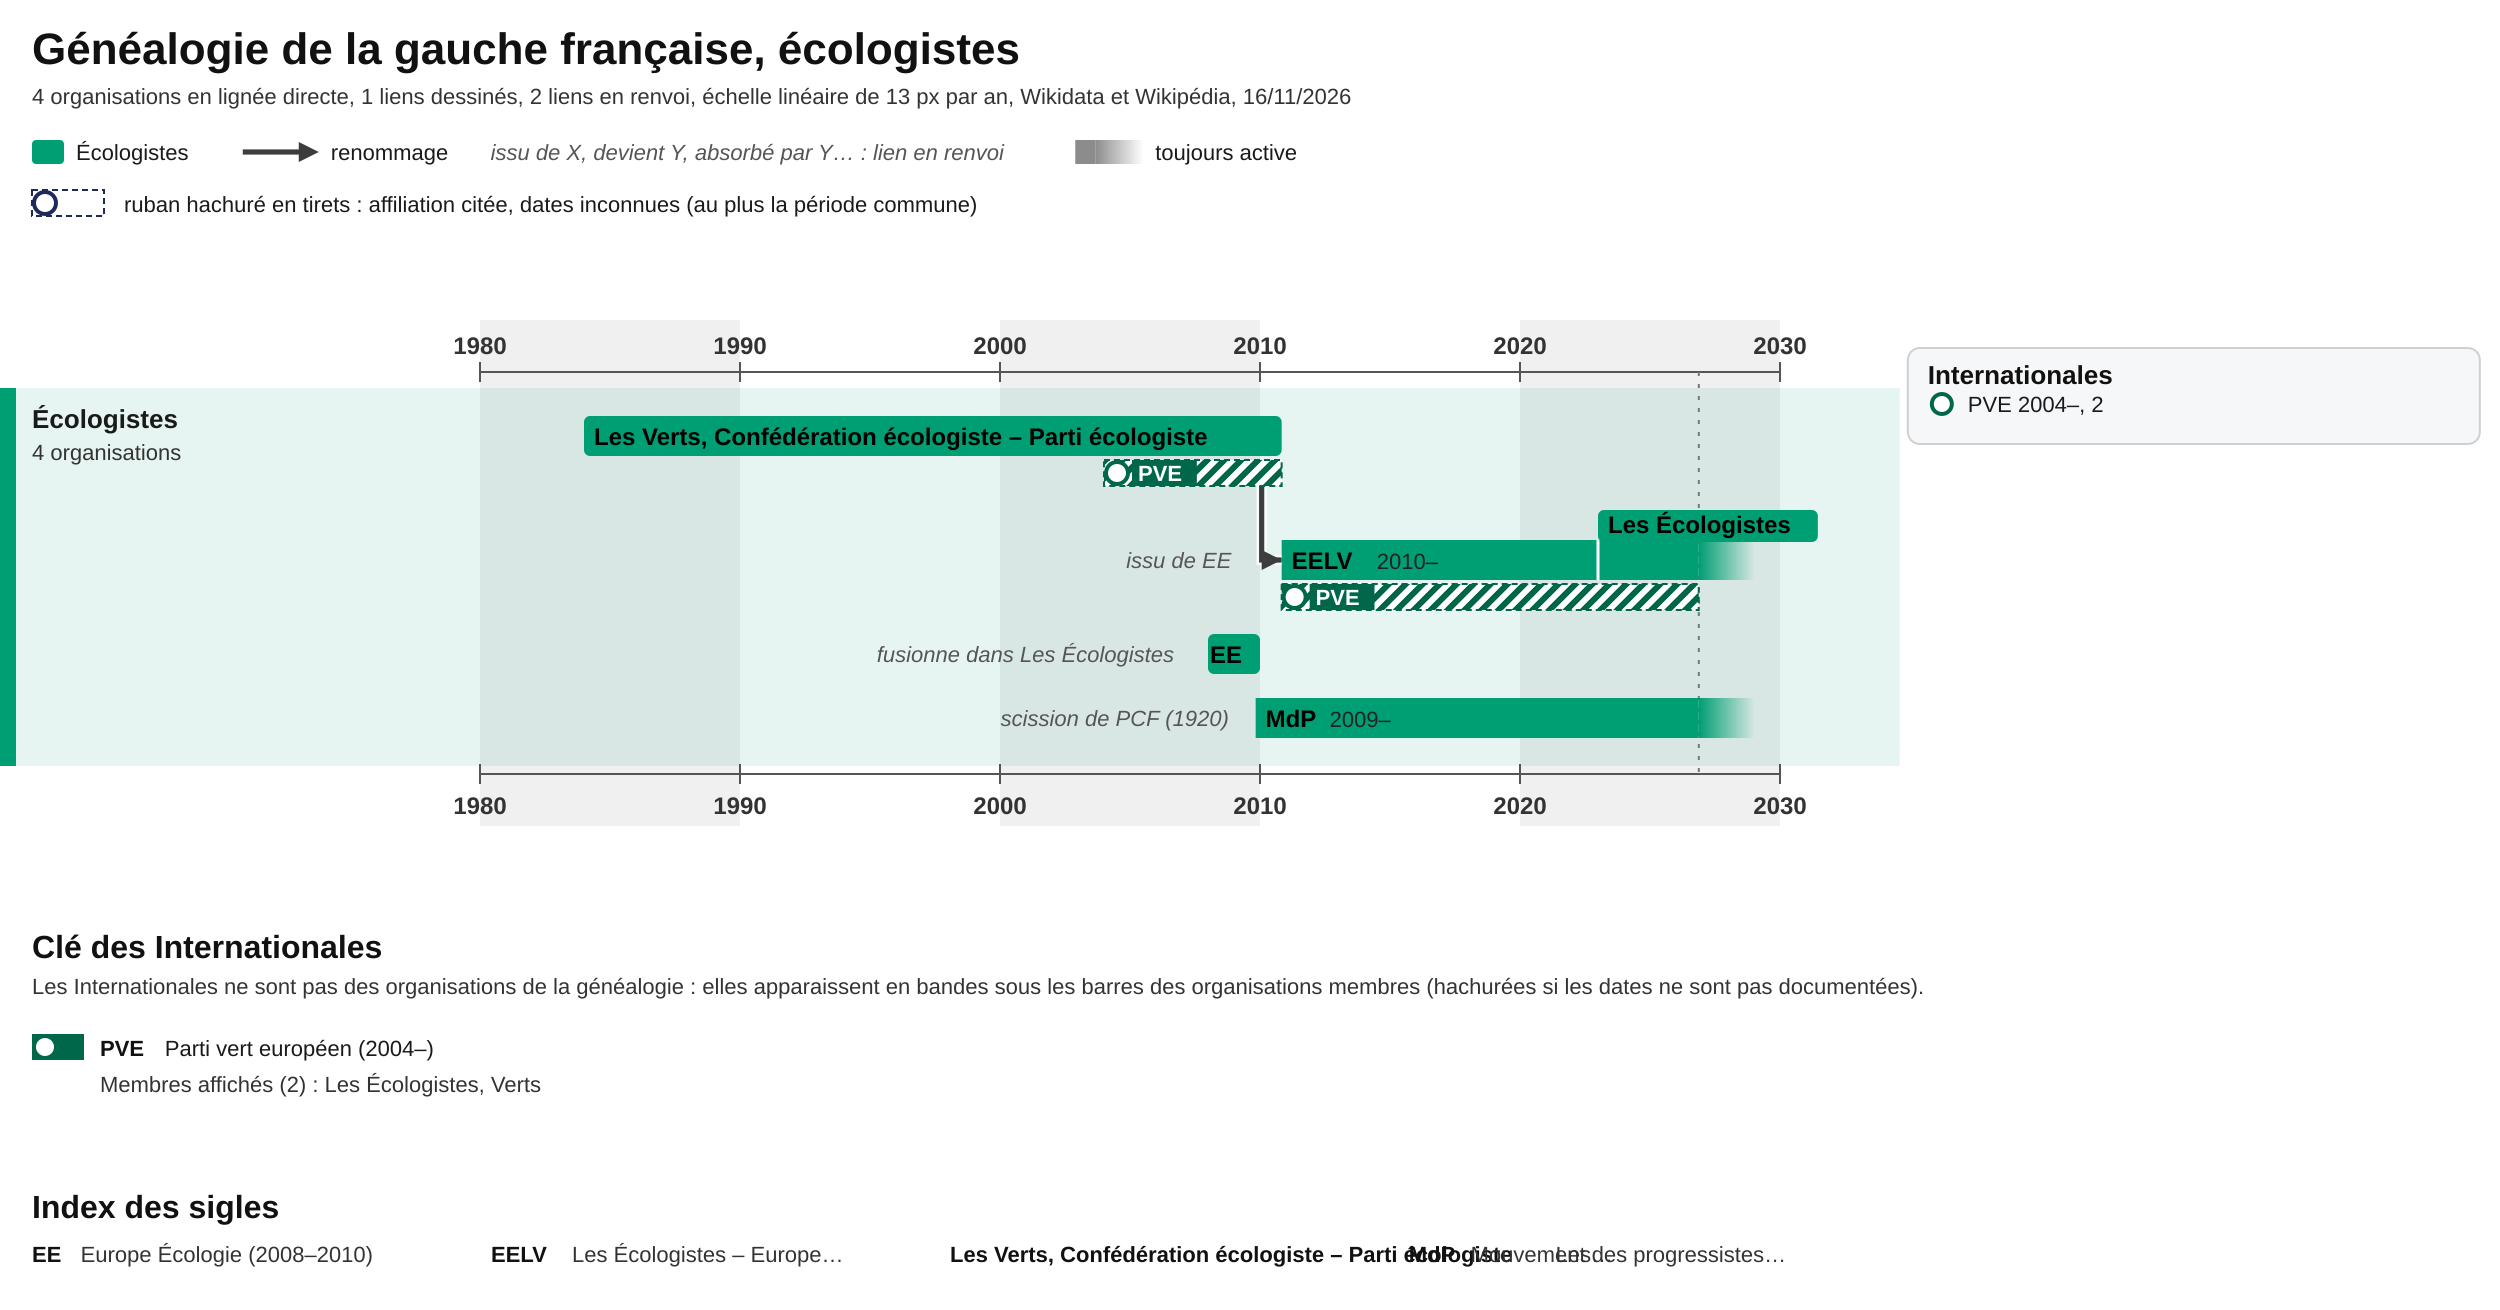
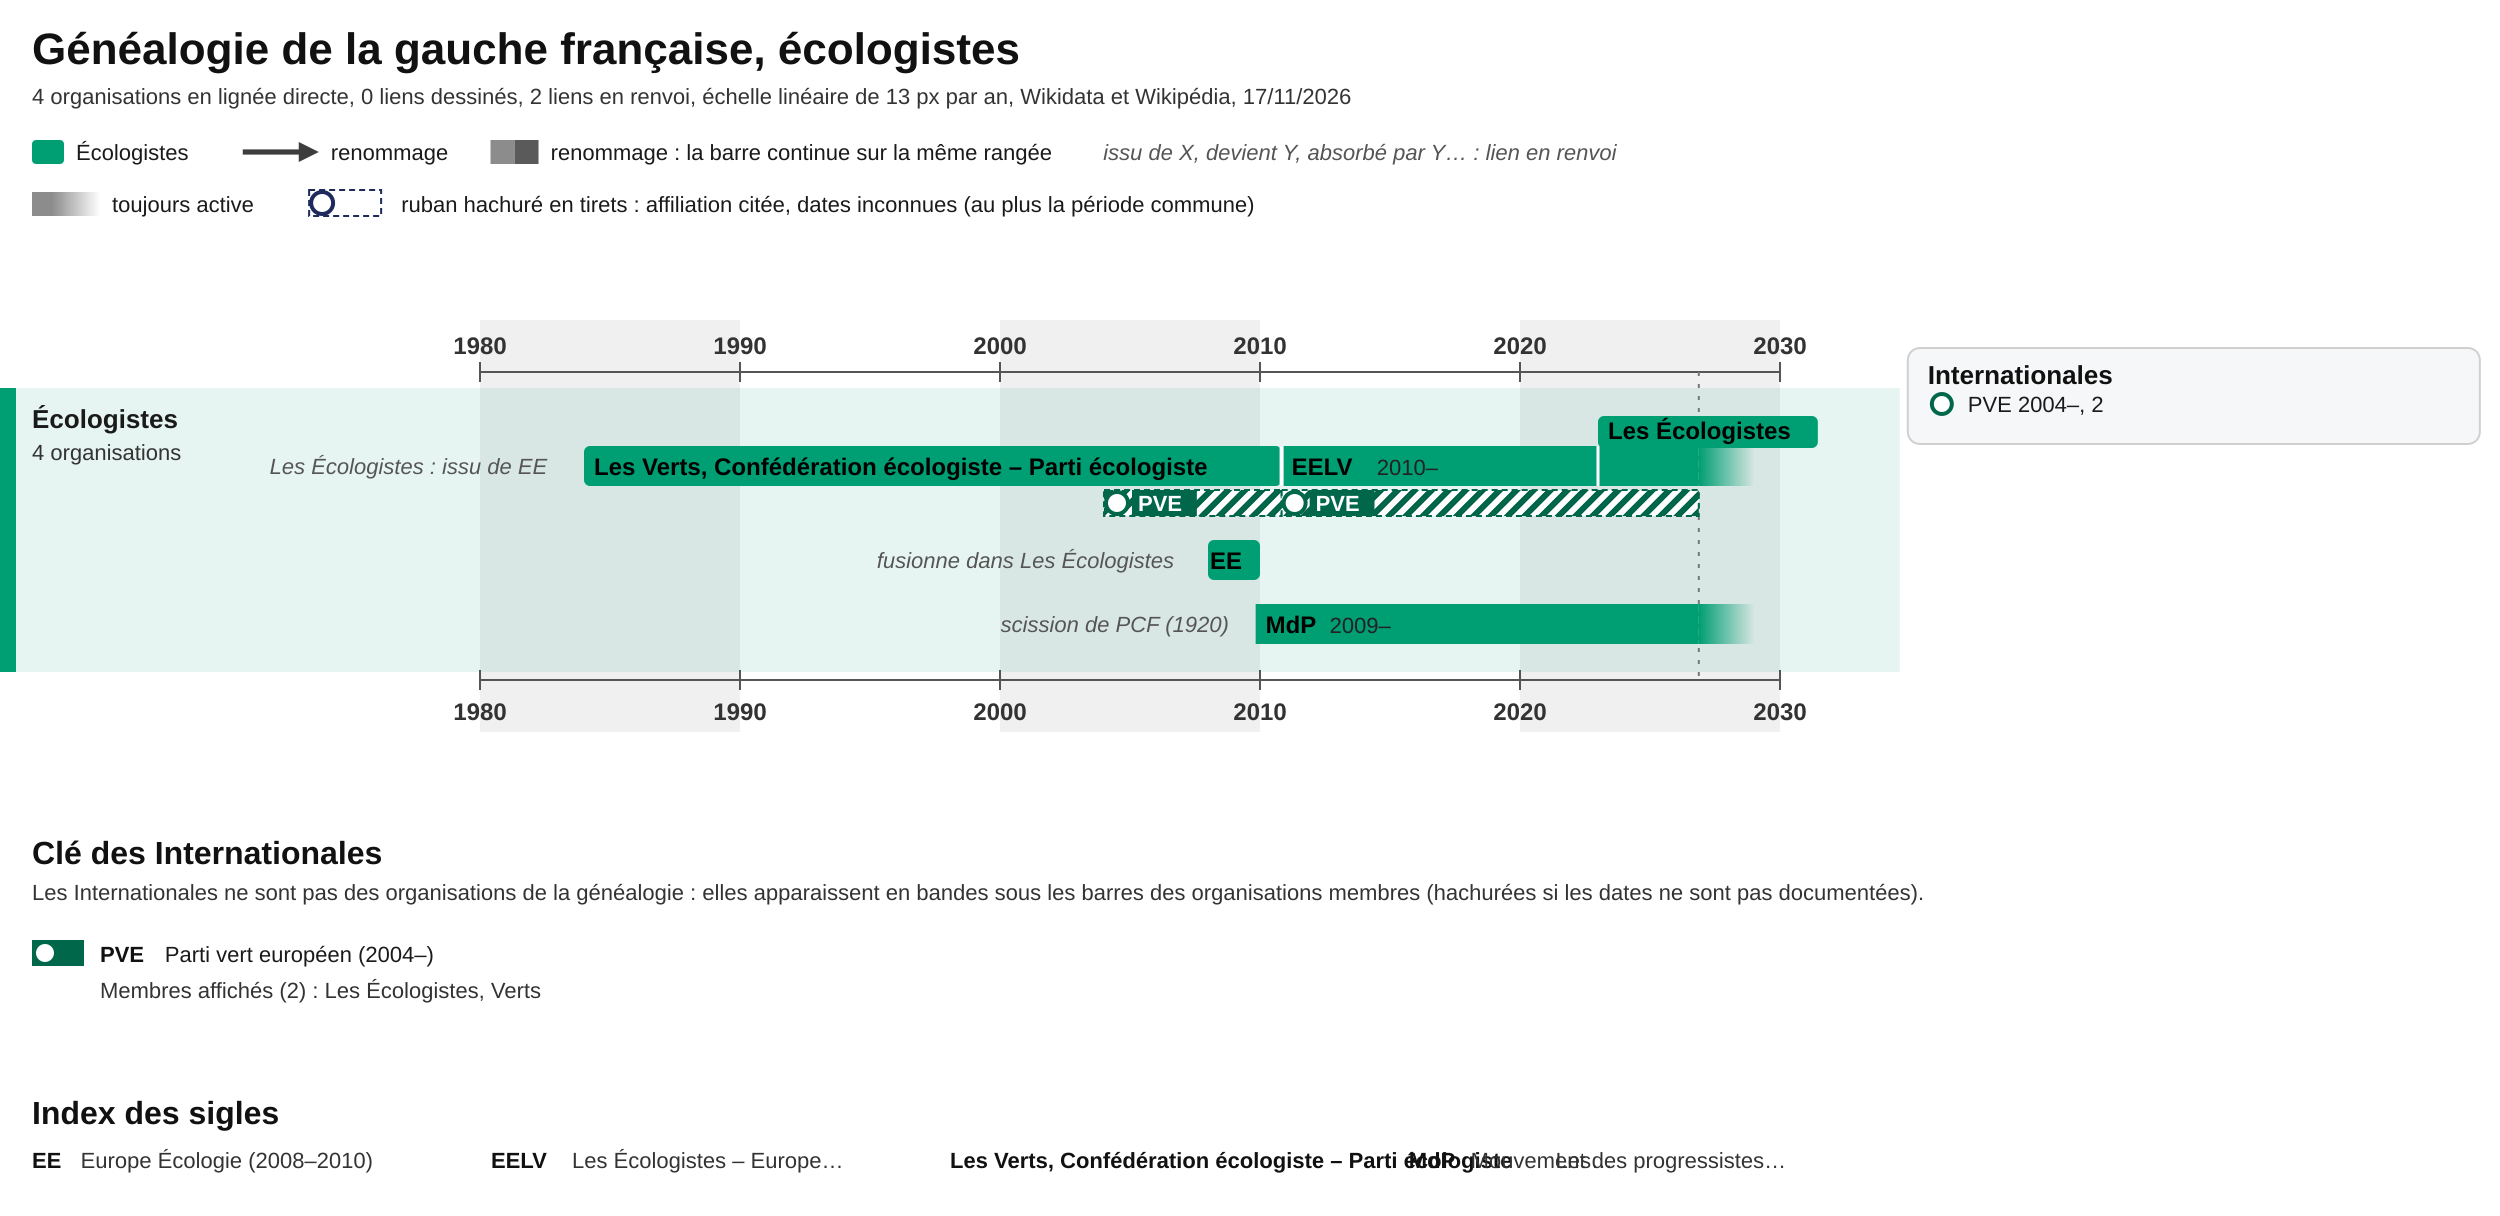
- <svg xmlns="http://www.w3.org/2000/svg" id="arbre" width="1250" height="655" viewBox="0 0 1250 655" data-x0="240" data-t0="1980" data-ppa="13.0" data-aujourdhui="2026.8744" data-min-w="6" data-seuil-annees="40" data-seuil-voies="2" data-seuil-rangs="6" data-cassure="" data-cassure-px="44" data-degrade="28" data-n-barres="4" data-vue-famille="oui" font-family="Arial, Helvetica, sans-serif">
+ <svg xmlns="http://www.w3.org/2000/svg" id="arbre" width="1250" height="608" viewBox="0 0 1250 608" data-x0="240" data-t0="1980" data-ppa="13.0" data-aujourdhui="2026.8772" data-min-w="6" data-seuil-annees="40" data-seuil-voies="2" data-seuil-rangs="6" data-cassure="" data-cassure-px="44" data-degrade="28" data-n-barres="4" data-vue-famille="oui" font-family="Arial, Helvetica, sans-serif">
  <defs>
    <linearGradient id="g-8C8C8C">
      <stop offset="0" stop-color="#8C8C8C" />
      <stop offset="1" stop-color="#8C8C8C" stop-opacity="0" />
    </linearGradient>
    <linearGradient id="g-009E73">
      <stop offset="0" stop-color="#009E73" />
      <stop offset="1" stop-color="#009E73" stop-opacity="0" />
    </linearGradient>
    <pattern id="h-00674B" width="6" height="6" patternUnits="userSpaceOnUse" patternTransform="rotate(45)">
      <rect width="6" height="6" fill="#FFFFFF" />
      <rect width="3" height="6" fill="#00674B" />
    </pattern>
    <pattern id="h-332288" width="6" height="6" patternUnits="userSpaceOnUse" patternTransform="rotate(45)">
      <rect width="6" height="6" fill="#FFFFFF" />
      <rect width="3" height="6" fill="#332288" />
    </pattern>
  </defs>
-   <rect width="1250" height="655" fill="#FFFFFF" />
+   <rect width="1250" height="608" fill="#FFFFFF" />
  <g class="voie" data-voie="0" data-cle="écologistes">
-     <rect class="fond-voie" x="0" y="194.0" width="949.9" height="189.0" fill="#E6F5F1" />
-     <rect class="bord-voie" x="0" y="194.0" width="8" height="189.0" fill="#009E73" />
+     <rect class="fond-voie" x="0" y="194.0" width="949.9" height="142.0" fill="#E6F5F1" />
+     <rect class="bord-voie" x="0" y="194.0" width="8" height="142.0" fill="#009E73" />
    <text x="16.0" y="214.0" font-size="13" font-family="Arial, Helvetica, sans-serif" font-weight="bold" fill="#1A1A1A" text-anchor="start" class="voie-t">Écologistes</text>
    <text x="16.0" y="230.0" font-size="11" font-family="Arial, Helvetica, sans-serif" fill="#333333" text-anchor="start" class="voie-t">4 organisations</text>
  </g>
-   <rect class="bande-decennie" x="240.0" y="160.0" width="130.0" height="253.0" fill="#000000" fill-opacity="0.06" />
-   <rect class="bande-decennie" x="500.0" y="160.0" width="130.0" height="253.0" fill="#000000" fill-opacity="0.06" />
-   <rect class="bande-decennie" x="760.0" y="160.0" width="130.0" height="253.0" fill="#000000" fill-opacity="0.06" />
+   <rect class="bande-decennie" x="240.0" y="160.0" width="130.0" height="206.0" fill="#000000" fill-opacity="0.06" />
+   <rect class="bande-decennie" x="500.0" y="160.0" width="130.0" height="206.0" fill="#000000" fill-opacity="0.06" />
+   <rect class="bande-decennie" x="760.0" y="160.0" width="130.0" height="206.0" fill="#000000" fill-opacity="0.06" />
  <g class="axe-haut">
    <line x1="240.0" x2="890.0" y1="186.0" y2="186.0" stroke="#555555" />
    <line x1="240.0" x2="240.0" y1="181.0" y2="191.0" stroke="#555555" />
    <text x="240.0" y="177.0" font-size="12" font-family="Arial, Helvetica, sans-serif" font-weight="bold" fill="#333333" text-anchor="middle" class="axe-t">1980</text>
    <line x1="370.0" x2="370.0" y1="181.0" y2="191.0" stroke="#555555" />
    <text x="370.0" y="177.0" font-size="12" font-family="Arial, Helvetica, sans-serif" font-weight="bold" fill="#333333" text-anchor="middle" class="axe-t">1990</text>
    <line x1="500.0" x2="500.0" y1="181.0" y2="191.0" stroke="#555555" />
    <text x="500.0" y="177.0" font-size="12" font-family="Arial, Helvetica, sans-serif" font-weight="bold" fill="#333333" text-anchor="middle" class="axe-t">2000</text>
    <line x1="630.0" x2="630.0" y1="181.0" y2="191.0" stroke="#555555" />
    <text x="630.0" y="177.0" font-size="12" font-family="Arial, Helvetica, sans-serif" font-weight="bold" fill="#333333" text-anchor="middle" class="axe-t">2010</text>
    <line x1="760.0" x2="760.0" y1="181.0" y2="191.0" stroke="#555555" />
    <text x="760.0" y="177.0" font-size="12" font-family="Arial, Helvetica, sans-serif" font-weight="bold" fill="#333333" text-anchor="middle" class="axe-t">2020</text>
    <line x1="890.0" x2="890.0" y1="181.0" y2="191.0" stroke="#555555" />
    <text x="890.0" y="177.0" font-size="12" font-family="Arial, Helvetica, sans-serif" font-weight="bold" fill="#333333" text-anchor="middle" class="axe-t">2030</text>
  </g>
  <g class="axe-bas">
-     <line x1="240.0" x2="890.0" y1="387.0" y2="387.0" stroke="#555555" />
-     <line x1="240.0" x2="240.0" y1="382.0" y2="392.0" stroke="#555555" />
-     <text x="240.0" y="407.0" font-size="12" font-family="Arial, Helvetica, sans-serif" font-weight="bold" fill="#333333" text-anchor="middle" class="axe-t">1980</text>
-     <line x1="370.0" x2="370.0" y1="382.0" y2="392.0" stroke="#555555" />
-     <text x="370.0" y="407.0" font-size="12" font-family="Arial, Helvetica, sans-serif" font-weight="bold" fill="#333333" text-anchor="middle" class="axe-t">1990</text>
-     <line x1="500.0" x2="500.0" y1="382.0" y2="392.0" stroke="#555555" />
-     <text x="500.0" y="407.0" font-size="12" font-family="Arial, Helvetica, sans-serif" font-weight="bold" fill="#333333" text-anchor="middle" class="axe-t">2000</text>
-     <line x1="630.0" x2="630.0" y1="382.0" y2="392.0" stroke="#555555" />
-     <text x="630.0" y="407.0" font-size="12" font-family="Arial, Helvetica, sans-serif" font-weight="bold" fill="#333333" text-anchor="middle" class="axe-t">2010</text>
-     <line x1="760.0" x2="760.0" y1="382.0" y2="392.0" stroke="#555555" />
-     <text x="760.0" y="407.0" font-size="12" font-family="Arial, Helvetica, sans-serif" font-weight="bold" fill="#333333" text-anchor="middle" class="axe-t">2020</text>
-     <line x1="890.0" x2="890.0" y1="382.0" y2="392.0" stroke="#555555" />
-     <text x="890.0" y="407.0" font-size="12" font-family="Arial, Helvetica, sans-serif" font-weight="bold" fill="#333333" text-anchor="middle" class="axe-t">2030</text>
+     <line x1="240.0" x2="890.0" y1="340.0" y2="340.0" stroke="#555555" />
+     <line x1="240.0" x2="240.0" y1="335.0" y2="345.0" stroke="#555555" />
+     <text x="240.0" y="360.0" font-size="12" font-family="Arial, Helvetica, sans-serif" font-weight="bold" fill="#333333" text-anchor="middle" class="axe-t">1980</text>
+     <line x1="370.0" x2="370.0" y1="335.0" y2="345.0" stroke="#555555" />
+     <text x="370.0" y="360.0" font-size="12" font-family="Arial, Helvetica, sans-serif" font-weight="bold" fill="#333333" text-anchor="middle" class="axe-t">1990</text>
+     <line x1="500.0" x2="500.0" y1="335.0" y2="345.0" stroke="#555555" />
+     <text x="500.0" y="360.0" font-size="12" font-family="Arial, Helvetica, sans-serif" font-weight="bold" fill="#333333" text-anchor="middle" class="axe-t">2000</text>
+     <line x1="630.0" x2="630.0" y1="335.0" y2="345.0" stroke="#555555" />
+     <text x="630.0" y="360.0" font-size="12" font-family="Arial, Helvetica, sans-serif" font-weight="bold" fill="#333333" text-anchor="middle" class="axe-t">2010</text>
+     <line x1="760.0" x2="760.0" y1="335.0" y2="345.0" stroke="#555555" />
+     <text x="760.0" y="360.0" font-size="12" font-family="Arial, Helvetica, sans-serif" font-weight="bold" fill="#333333" text-anchor="middle" class="axe-t">2020</text>
+     <line x1="890.0" x2="890.0" y1="335.0" y2="345.0" stroke="#555555" />
+     <text x="890.0" y="360.0" font-size="12" font-family="Arial, Helvetica, sans-serif" font-weight="bold" fill="#333333" text-anchor="middle" class="axe-t">2030</text>
  </g>
-   <line x1="849.4" x2="849.4" y1="186.0" y2="387.0" stroke="#777777" stroke-dasharray="2 4" />
+   <line x1="849.4" x2="849.4" y1="186.0" y2="340.0" stroke="#777777" stroke-dasharray="2 4" />
  <g class="contenu-voie" data-voie="0">
    <g class="org" data-id="Q743390" data-intl="Q950179" data-recherche="verts les verts">
-       <rect class="barre" data-id="Q743390" data-debut="1984.0000" data-fin="2010.8333" data-statut="fin_connue" data-majeure="oui" x="292.00" y="208.00" width="348.83" height="20" rx="3" fill="#009E73" />
+       <rect class="barre" data-id="Q743390" data-debut="1984.0000" data-fin="2010.8333" data-statut="fin_connue" data-majeure="oui" x="292.00" y="223.00" width="348.83" height="20" rx="3" fill="#009E73" />
    </g>
    <g class="org" data-id="Q613786" data-intl="Q950179" data-recherche="les ecologistes les ecologistes – europe ecologie les verts">
-       <rect class="barre" data-id="Q613786" data-debut="2010.8333" data-fin="actif" data-statut="actif_valide" data-majeure="oui" x="640.83" y="270.00" width="208.53" height="20" rx="0" fill="#009E73" />
-       <rect class="fin-ouverte" x="849.37" y="270.00" width="28.00" height="20" fill="url(#g-009E73)" />
+       <rect class="barre" data-id="Q613786" data-debut="2010.8333" data-fin="actif" data-statut="actif_valide" data-majeure="oui" x="640.83" y="223.00" width="208.57" height="20" rx="0" fill="#009E73" />
+       <rect class="fin-ouverte" x="849.40" y="223.00" width="28.00" height="20" fill="url(#g-009E73)" />
    </g>
    <g class="org" data-id="Q557045" data-intl="" data-recherche="ee europe ecologie">
-       <rect class="barre" data-id="Q557045" data-debut="2008.0000" data-fin="2010.0000" data-statut="fin_connue" data-majeure="" x="604.00" y="317.00" width="26.00" height="20" rx="3" fill="#009E73" />
+       <rect class="barre" data-id="Q557045" data-debut="2008.0000" data-fin="2010.0000" data-statut="fin_connue" data-majeure="" x="604.00" y="270.00" width="26.00" height="20" rx="3" fill="#009E73" />
    </g>
    <g class="org" data-id="Q3326849" data-intl="" data-recherche="mdp mouvement des progressistes">
-       <rect class="barre" data-id="Q3326849" data-debut="2009.8333" data-fin="actif" data-statut="actif_valide" data-majeure="oui" x="627.83" y="349.00" width="221.53" height="20" rx="0" fill="#009E73" />
-       <rect class="fin-ouverte" x="849.37" y="349.00" width="28.00" height="20" fill="url(#g-009E73)" />
+       <rect class="barre" data-id="Q3326849" data-debut="2009.8333" data-fin="actif" data-statut="actif_valide" data-majeure="oui" x="627.83" y="302.00" width="221.57" height="20" rx="0" fill="#009E73" />
+       <rect class="fin-ouverte" x="849.40" y="302.00" width="28.00" height="20" fill="url(#g-009E73)" />
    </g>
  </g>
-   <g class="liens">
-     <g class="lien" data-a="Q743390" data-b="Q613786" data-rel="renommage" data-annees="0.77" data-voies="0" data-rangs="1" data-majeur="" data-va="0" data-vb="0">
-       <path class="halo geo" d="M630.83 243.00 L630.83 280.00 L640.83 280.00" data-geo="[[630.83, 243.0, 0], [630.83, 280.0, 0], [640.83, 280.0, 0]]" fill="none" stroke="#FFFFFF" stroke-width="5.1" stroke-opacity="0.85" />
-       <path class="trait geo" d="M630.83 243.00 L630.83 280.00 L640.83 280.00" data-geo="[[630.83, 243.0, 0], [630.83, 280.0, 0], [640.83, 280.0, 0]]" fill="none" stroke="#3D3D3D" stroke-width="2.6" />
-       <polygon class="fleche geo" data-geo="[[640.83, 280.0, 0], [630.83, 275.0, 0], [630.83, 285.0, 0]]" points="640.83,280.00 630.83,275.00 630.83,285.00" fill="#3D3D3D" />
-     </g>
-   </g>
+   <g class="liens" />
  <g class="contenu-voie" data-voie="0">
    <g class="org org-haut" data-id="Q743390" data-intl="Q950179" data-recherche="verts les verts">
      <g class="bande" data-intl="Q950179" data-parti="Q743390" data-certitude="a_documenter" data-fin="coupee">
-         <rect class="bande-r" x="552.00" y="230.00" width="88.83" height="13" fill="url(#h-00674B)" stroke="#00674B" stroke-width="1" stroke-dasharray="3 2" data-bbox="552.00,230.00,88.83,13" />
-         <circle class="medaillon" cx="558.50" cy="236.50" r="5.50" fill="#FFFFFF" stroke="#00674B" stroke-width="2" />
-         <rect class="bande-etiquette" x="566.00" y="230.00" width="32.42" height="13" fill="#00674B" data-bbox="566.00,230.00,32.42,13" />
-         <text x="569.0" y="240.5" font-size="11" font-family="Arial, Helvetica, sans-serif" font-weight="bold" fill="#FFFFFF" text-anchor="start" class="bande-t" data-bbox="569.00,231.00,26.42,12">PVE</text>
+         <rect class="bande-r" x="552.00" y="245.00" width="88.83" height="13" fill="url(#h-00674B)" stroke="#00674B" stroke-width="1" stroke-dasharray="3 2" data-bbox="552.00,245.00,88.83,13" />
+         <circle class="medaillon" cx="558.50" cy="251.50" r="5.50" fill="#FFFFFF" stroke="#00674B" stroke-width="2" />
+         <rect class="bande-etiquette" x="566.00" y="245.00" width="32.42" height="13" fill="#00674B" data-bbox="566.00,245.00,32.42,13" />
+         <text x="569.0" y="255.5" font-size="11" font-family="Arial, Helvetica, sans-serif" font-weight="bold" fill="#FFFFFF" text-anchor="start" class="bande-t" data-bbox="569.00,246.00,26.42,12">PVE</text>
      </g>
-       <rect class="tag" data-id="Q743390" data-dedans="oui" data-onglet="" x="292.00" y="208.00" width="348.83" height="20" fill="none" data-bbox="292.00,208.00,348.83,20" />
-       <text x="297.0" y="222.5" font-size="12" font-family="Arial, Helvetica, sans-serif" font-weight="bold" fill="#000000" text-anchor="start" class="tag-t" data-org="Q743390" data-bbox="297.00,211.50,323.60,13">Les Verts, Confédération écologiste – Parti écologiste</text>
+       <rect class="tag" data-id="Q743390" data-dedans="oui" data-onglet="" x="292.00" y="223.00" width="348.83" height="20" fill="none" data-bbox="292.00,223.00,348.83,20" />
+       <text x="297.0" y="237.5" font-size="12" font-family="Arial, Helvetica, sans-serif" font-weight="bold" fill="#000000" text-anchor="start" class="tag-t" data-org="Q743390" data-bbox="297.00,226.50,323.60,13">Les Verts, Confédération écologiste – Parti écologiste</text>
+       <text x="134.8" y="237.0" font-size="11" font-family="Arial, Helvetica, sans-serif" font-style="italic" fill="#555555" class="renvoi" data-org="Q743390" data-a="Q557045" data-b="Q613786" data-bbox="134.76,226.00,154.24,13">Les Écologistes : issu de EE</text>
    </g>
    <g class="org org-haut" data-id="Q613786" data-intl="Q950179" data-recherche="les ecologistes les ecologistes – europe ecologie les verts">
      <g class="bande" data-intl="Q950179" data-parti="Q613786" data-certitude="a_documenter" data-fin="coupee">
-         <rect class="bande-r" x="640.83" y="292.00" width="208.53" height="13" fill="url(#h-00674B)" stroke="#00674B" stroke-width="1" stroke-dasharray="3 2" data-bbox="640.83,292.00,208.53,13" />
-         <circle class="medaillon" cx="647.33" cy="298.50" r="5.50" fill="#FFFFFF" stroke="#00674B" stroke-width="2" />
-         <rect class="bande-etiquette" x="654.83" y="292.00" width="32.42" height="13" fill="#00674B" data-bbox="654.83,292.00,32.42,13" />
-         <text x="657.8" y="302.5" font-size="11" font-family="Arial, Helvetica, sans-serif" font-weight="bold" fill="#FFFFFF" text-anchor="start" class="bande-t" data-bbox="657.83,293.00,26.42,12">PVE</text>
+         <rect class="bande-r" x="640.83" y="245.00" width="208.57" height="13" fill="url(#h-00674B)" stroke="#00674B" stroke-width="1" stroke-dasharray="3 2" data-bbox="640.83,245.00,208.57,13" />
+         <circle class="medaillon" cx="647.33" cy="251.50" r="5.50" fill="#FFFFFF" stroke="#00674B" stroke-width="2" />
+         <rect class="bande-etiquette" x="654.83" y="245.00" width="32.42" height="13" fill="#00674B" data-bbox="654.83,245.00,32.42,13" />
+         <text x="657.8" y="255.5" font-size="11" font-family="Arial, Helvetica, sans-serif" font-weight="bold" fill="#FFFFFF" text-anchor="start" class="bande-t" data-bbox="657.83,246.00,26.42,12">PVE</text>
      </g>
-       <rect class="tag" data-id="Q613786" data-dedans="oui" data-onglet="" x="640.83" y="270.00" width="208.53" height="20" fill="none" data-bbox="640.83,270.00,208.53,20" />
-       <text x="645.8" y="284.5" font-size="12" font-family="Arial, Helvetica, sans-serif" font-weight="bold" fill="#000000" text-anchor="start" class="tag-t" data-org="Q613786" data-bbox="645.83,273.50,37.52,13">EELV</text>
-       <text x="688.4" y="284.5" font-size="11" font-family="Arial, Helvetica, sans-serif" fill="#222222" text-anchor="start" class="tag-t" data-org="Q613786" data-bbox="688.35,274.50,33.68,12">2010–</text>
-       <line class="nom-trait" x1="799.00" x2="799.00" y1="270.00" y2="290.00" stroke="#FFFFFF" stroke-width="1.5" />
-       <rect class="tag-fond onglet nom-onglet" x="799.00" y="255.00" width="109.92" height="16" rx="3" fill="#009E73" data-bbox="799.00,255.00,109.92,15" />
-       <text x="804.0" y="266.5" font-size="12" font-family="Arial, Helvetica, sans-serif" font-weight="bold" fill="#000000" text-anchor="start" class="nom-t" data-org="Q613786" data-onglet="oui" data-bbox="804.00,256.00,99.92,13">Les Écologistes</text>
-       <text x="563.1" y="284.0" font-size="11" font-family="Arial, Helvetica, sans-serif" font-style="italic" fill="#555555" class="renvoi" data-org="Q613786" data-a="Q557045" data-b="Q613786" data-bbox="563.07,273.00,58.76,13">issu de EE</text>
+       <rect class="tag" data-id="Q613786" data-dedans="oui" data-onglet="" x="640.83" y="223.00" width="208.57" height="20" fill="none" data-bbox="640.83,223.00,208.57,20" />
+       <text x="645.8" y="237.5" font-size="12" font-family="Arial, Helvetica, sans-serif" font-weight="bold" fill="#000000" text-anchor="start" class="tag-t" data-org="Q613786" data-bbox="645.83,226.50,37.52,13">EELV</text>
+       <text x="688.4" y="237.5" font-size="11" font-family="Arial, Helvetica, sans-serif" fill="#222222" text-anchor="start" class="tag-t" data-org="Q613786" data-bbox="688.35,227.50,33.68,12">2010–</text>
+       <line class="nom-trait" x1="799.00" x2="799.00" y1="223.00" y2="243.00" stroke="#FFFFFF" stroke-width="1.5" />
+       <rect class="tag-fond onglet nom-onglet" x="799.00" y="208.00" width="109.92" height="16" rx="3" fill="#009E73" data-bbox="799.00,208.00,109.92,15" />
+       <text x="804.0" y="219.5" font-size="12" font-family="Arial, Helvetica, sans-serif" font-weight="bold" fill="#000000" text-anchor="start" class="nom-t" data-org="Q613786" data-onglet="oui" data-bbox="804.00,209.00,99.92,13">Les Écologistes</text>
    </g>
    <g class="org org-haut" data-id="Q557045" data-intl="" data-recherche="ee europe ecologie">
-       <rect class="tag" data-id="Q557045" data-dedans="oui" data-onglet="" x="604.00" y="317.00" width="26.00" height="20" fill="none" data-bbox="604.00,317.00,26.00,20" />
-       <text x="605.0" y="331.5" font-size="12" font-family="Arial, Helvetica, sans-serif" font-weight="bold" fill="#000000" text-anchor="start" class="tag-t" data-org="Q557045" data-bbox="605.00,320.50,19.76,13">EE</text>
-       <text x="438.4" y="331.0" font-size="11" font-family="Arial, Helvetica, sans-serif" font-style="italic" fill="#555555" class="renvoi" data-org="Q557045" data-a="Q557045" data-b="Q613786" data-bbox="438.40,320.00,162.60,13">fusionne dans Les Écologistes</text>
+       <rect class="tag" data-id="Q557045" data-dedans="oui" data-onglet="" x="604.00" y="270.00" width="26.00" height="20" fill="none" data-bbox="604.00,270.00,26.00,20" />
+       <text x="605.0" y="284.5" font-size="12" font-family="Arial, Helvetica, sans-serif" font-weight="bold" fill="#000000" text-anchor="start" class="tag-t" data-org="Q557045" data-bbox="605.00,273.50,19.76,13">EE</text>
+       <text x="438.4" y="284.0" font-size="11" font-family="Arial, Helvetica, sans-serif" font-style="italic" fill="#555555" class="renvoi" data-org="Q557045" data-a="Q557045" data-b="Q613786" data-bbox="438.40,273.00,162.60,13">fusionne dans Les Écologistes</text>
    </g>
    <g class="org org-haut" data-id="Q3326849" data-intl="" data-recherche="mdp mouvement des progressistes">
-       <rect class="tag" data-id="Q3326849" data-dedans="oui" data-onglet="" x="627.83" y="349.00" width="221.53" height="20" fill="none" data-bbox="627.83,349.00,221.53,20" />
-       <text x="632.8" y="363.5" font-size="12" font-family="Arial, Helvetica, sans-serif" font-weight="bold" fill="#000000" text-anchor="start" class="tag-t" data-org="Q3326849" data-bbox="632.83,352.50,26.96,13">MdP</text>
-       <text x="664.8" y="363.5" font-size="11" font-family="Arial, Helvetica, sans-serif" fill="#222222" text-anchor="start" class="tag-t" data-org="Q3326849" data-bbox="664.79,353.50,33.68,12">2009–</text>
-       <text x="500.3" y="363.0" font-size="11" font-family="Arial, Helvetica, sans-serif" font-style="italic" fill="#555555" class="renvoi" data-org="Q3326849" data-a="Q192821" data-b="Q3326849" data-bbox="500.29,352.00,124.54,13">scission de PCF (1920)</text>
+       <rect class="tag" data-id="Q3326849" data-dedans="oui" data-onglet="" x="627.83" y="302.00" width="221.57" height="20" fill="none" data-bbox="627.83,302.00,221.57,20" />
+       <text x="632.8" y="316.5" font-size="12" font-family="Arial, Helvetica, sans-serif" font-weight="bold" fill="#000000" text-anchor="start" class="tag-t" data-org="Q3326849" data-bbox="632.83,305.50,26.96,13">MdP</text>
+       <text x="664.8" y="316.5" font-size="11" font-family="Arial, Helvetica, sans-serif" fill="#222222" text-anchor="start" class="tag-t" data-org="Q3326849" data-bbox="664.79,306.50,33.68,12">2009–</text>
+       <text x="500.3" y="316.0" font-size="11" font-family="Arial, Helvetica, sans-serif" font-style="italic" fill="#555555" class="renvoi" data-org="Q3326849" data-a="Q192821" data-b="Q3326849" data-bbox="500.29,305.00,124.54,13">scission de PCF (1920)</text>
+     </g>
+     <g class="continuation" data-a="Q743390" data-b="Q613786">
+       <line x1="640.8" x2="640.8" y1="223.0" y2="243.0" stroke="#FFFFFF" stroke-width="2" />
    </g>
  </g>
  <g class="cle-compacte">
    <rect x="953.92" y="174" width="286" height="48" rx="6" fill="#F6F7F8" stroke="#D0D0D0" />
    <text x="963.9" y="192.0" font-size="13" font-family="Arial, Helvetica, sans-serif" font-weight="bold" fill="#111111" text-anchor="start" class="cle-t">Internationales</text>
    <circle class="medaillon" cx="970.92" cy="202" r="5" fill="#FFFFFF" stroke="#00674B" stroke-width="2" />
    <text x="983.9" y="206.0" font-size="11" font-family="Arial, Helvetica, sans-serif" fill="#1A1A1A" text-anchor="start" class="cle-t">PVE  2004–, 2</text>
  </g>
  <g class="legende">
    <text x="16.0" y="32.0" font-size="22" font-family="Arial, Helvetica, sans-serif" font-weight="bold" fill="#111111" text-anchor="start" class="legende-t">Généalogie de la gauche française, écologistes</text>
-     <text x="16.0" y="52.0" font-size="11" font-family="Arial, Helvetica, sans-serif" fill="#333333" text-anchor="start" class="legende-t">4 organisations en lignée directe, 1 liens dessinés, 2 liens en renvoi, échelle linéaire de 13 px par an, Wikidata et Wikipédia, 16/11/2026</text>
+     <text x="16.0" y="52.0" font-size="11" font-family="Arial, Helvetica, sans-serif" fill="#333333" text-anchor="start" class="legende-t">4 organisations en lignée directe, 0 liens dessinés, 2 liens en renvoi, échelle linéaire de 13 px par an, Wikidata et Wikipédia, 17/11/2026</text>
    <rect x="16" y="70" width="16" height="12" rx="2" fill="#009E73" />
    <text x="38.0" y="80.0" font-size="11" font-family="Arial, Helvetica, sans-serif" fill="#1A1A1A" text-anchor="start" class="legende-t">Écologistes</text>
    <path d="M121.38 76 H151.38" stroke="#3D3D3D" stroke-width="2.6" fill="none" />
    <polygon points="159.38,76 149.38,71 149.38,81" fill="#3D3D3D" />
    <text x="165.4" y="80.0" font-size="11" font-family="Arial, Helvetica, sans-serif" fill="#1A1A1A" text-anchor="start" class="legende-t">renommage</text>
-     <text x="245.3" y="80.0" font-size="11" font-family="Arial, Helvetica, sans-serif" font-style="italic" fill="#555555" text-anchor="start" class="legende-t">issu de X, devient Y, absorbé par Y… : lien en renvoi</text>
-     <rect x="537.64" y="70" width="10" height="12" fill="#8C8C8C" />
-     <rect x="547.64" y="70" width="24" height="12" fill="url(#g-8C8C8C)" />
-     <text x="577.6" y="80.0" font-size="11" font-family="Arial, Helvetica, sans-serif" fill="#1A1A1A" text-anchor="start" class="legende-t">toujours active</text>
-     <rect x="16" y="95" width="36" height="13" fill="url(#h-1F2A5C)" stroke="#1F2A5C" stroke-width="1" stroke-dasharray="3 2" />
-     <circle class="medaillon" cx="22.5" cy="101.5" r="5.5" fill="#FFFFFF" stroke="#1F2A5C" stroke-width="2" />
-     <text x="62.0" y="106.0" font-size="11" font-family="Arial, Helvetica, sans-serif" fill="#1A1A1A" text-anchor="start" class="legende-t">ruban hachuré en tirets : affiliation citée, dates inconnues (au plus la période commune)</text>
+     <rect x="245.26" y="70" width="12" height="12" fill="#8C8C8C" />
+     <rect x="257.26" y="70" width="12" height="12" fill="#5A5A5A" />
+     <text x="275.3" y="80.0" font-size="11" font-family="Arial, Helvetica, sans-serif" fill="#1A1A1A" text-anchor="start" class="legende-t">renommage : la barre continue sur la même rangée</text>
+     <text x="551.6" y="80.0" font-size="11" font-family="Arial, Helvetica, sans-serif" font-style="italic" fill="#555555" text-anchor="start" class="legende-t">issu de X, devient Y, absorbé par Y… : lien en renvoi</text>
+     <rect x="16" y="96" width="10" height="12" fill="#8C8C8C" />
+     <rect x="26" y="96" width="24" height="12" fill="url(#g-8C8C8C)" />
+     <text x="56.0" y="106.0" font-size="11" font-family="Arial, Helvetica, sans-serif" fill="#1A1A1A" text-anchor="start" class="legende-t">toujours active</text>
+     <rect x="154.56" y="95" width="36" height="13" fill="url(#h-1F2A5C)" stroke="#1F2A5C" stroke-width="1" stroke-dasharray="3 2" />
+     <circle class="medaillon" cx="161.06" cy="101.5" r="5.5" fill="#FFFFFF" stroke="#1F2A5C" stroke-width="2" />
+     <text x="200.6" y="106.0" font-size="11" font-family="Arial, Helvetica, sans-serif" fill="#1A1A1A" text-anchor="start" class="legende-t">ruban hachuré en tirets : affiliation citée, dates inconnues (au plus la période commune)</text>
  </g>
-   <g class="cle-internationales" transform="translate(0,449)">
+   <g class="cle-internationales" transform="translate(0,402)">
    <text x="16.0" y="30.0" font-size="16" font-family="Arial, Helvetica, sans-serif" font-weight="bold" fill="#111111" text-anchor="start" class="cle-t">Clé des Internationales</text>
    <text x="16.0" y="48.0" font-size="11" font-family="Arial, Helvetica, sans-serif" fill="#333333" text-anchor="start" class="cle-t">Les Internationales ne sont pas des organisations de la généalogie : elles apparaissent en bandes sous les barres des organisations membres (hachurées si les dates ne sont pas documentées).</text>
    <g class="entree-cle" data-intl="Q950179">
      <rect x="16" y="68" width="26" height="13" fill="#00674B" />
      <circle class="medaillon" cx="22.5" cy="74.5" r="5.5" fill="#FFFFFF" stroke="#00674B" stroke-width="2" />
      <text x="50.0" y="79.0" font-size="11" font-family="Arial, Helvetica, sans-serif" font-weight="bold" fill="#111111" text-anchor="start" class="cle-t">PVE</text>
      <text x="82.4" y="79.0" font-size="11" font-family="Arial, Helvetica, sans-serif" fill="#1A1A1A" text-anchor="start" class="cle-t">Parti vert européen (2004–)</text>
      <text x="50.0" y="97.0" font-size="11" font-family="Arial, Helvetica, sans-serif" fill="#333333" text-anchor="start" class="cle-t">Membres affichés (2) : Les Écologistes, Verts</text>
    </g>
  </g>
-   <g class="index-sigles" transform="translate(0,579)">
+   <g class="index-sigles" transform="translate(0,532)">
    <text x="16.0" y="30.0" font-size="16" font-family="Arial, Helvetica, sans-serif" font-weight="bold" fill="#111111" text-anchor="start" class="cle-t">Index des sigles</text>
    <text x="16.0" y="52.0" font-size="11" font-family="Arial, Helvetica, sans-serif" font-weight="bold" fill="#111111" text-anchor="start" class="cle-t">EE</text>
    <text x="40.3" y="52.0" font-size="11" font-family="Arial, Helvetica, sans-serif" fill="#333333" text-anchor="start" class="cle-t">Europe Écologie (2008–2010)</text>
    <text x="245.5" y="52.0" font-size="11" font-family="Arial, Helvetica, sans-serif" font-weight="bold" fill="#111111" text-anchor="start" class="cle-t">EELV</text>
    <text x="286.0" y="52.0" font-size="11" font-family="Arial, Helvetica, sans-serif" fill="#333333" text-anchor="start" class="cle-t">Les Écologistes – Europe…</text>
    <text x="475.0" y="52.0" font-size="11" font-family="Arial, Helvetica, sans-serif" font-weight="bold" fill="#111111" text-anchor="start" class="cle-t">Les Verts, Confédération écologiste – Parti écologiste</text>
    <text x="777.8" y="52.0" font-size="11" font-family="Arial, Helvetica, sans-serif" fill="#333333" text-anchor="start" class="cle-t">Les…</text>
    <text x="704.4" y="52.0" font-size="11" font-family="Arial, Helvetica, sans-serif" font-weight="bold" fill="#111111" text-anchor="start" class="cle-t">MdP</text>
    <text x="735.3" y="52.0" font-size="11" font-family="Arial, Helvetica, sans-serif" fill="#333333" text-anchor="start" class="cle-t">Mouvement des progressistes…</text>
  </g>
</svg>
